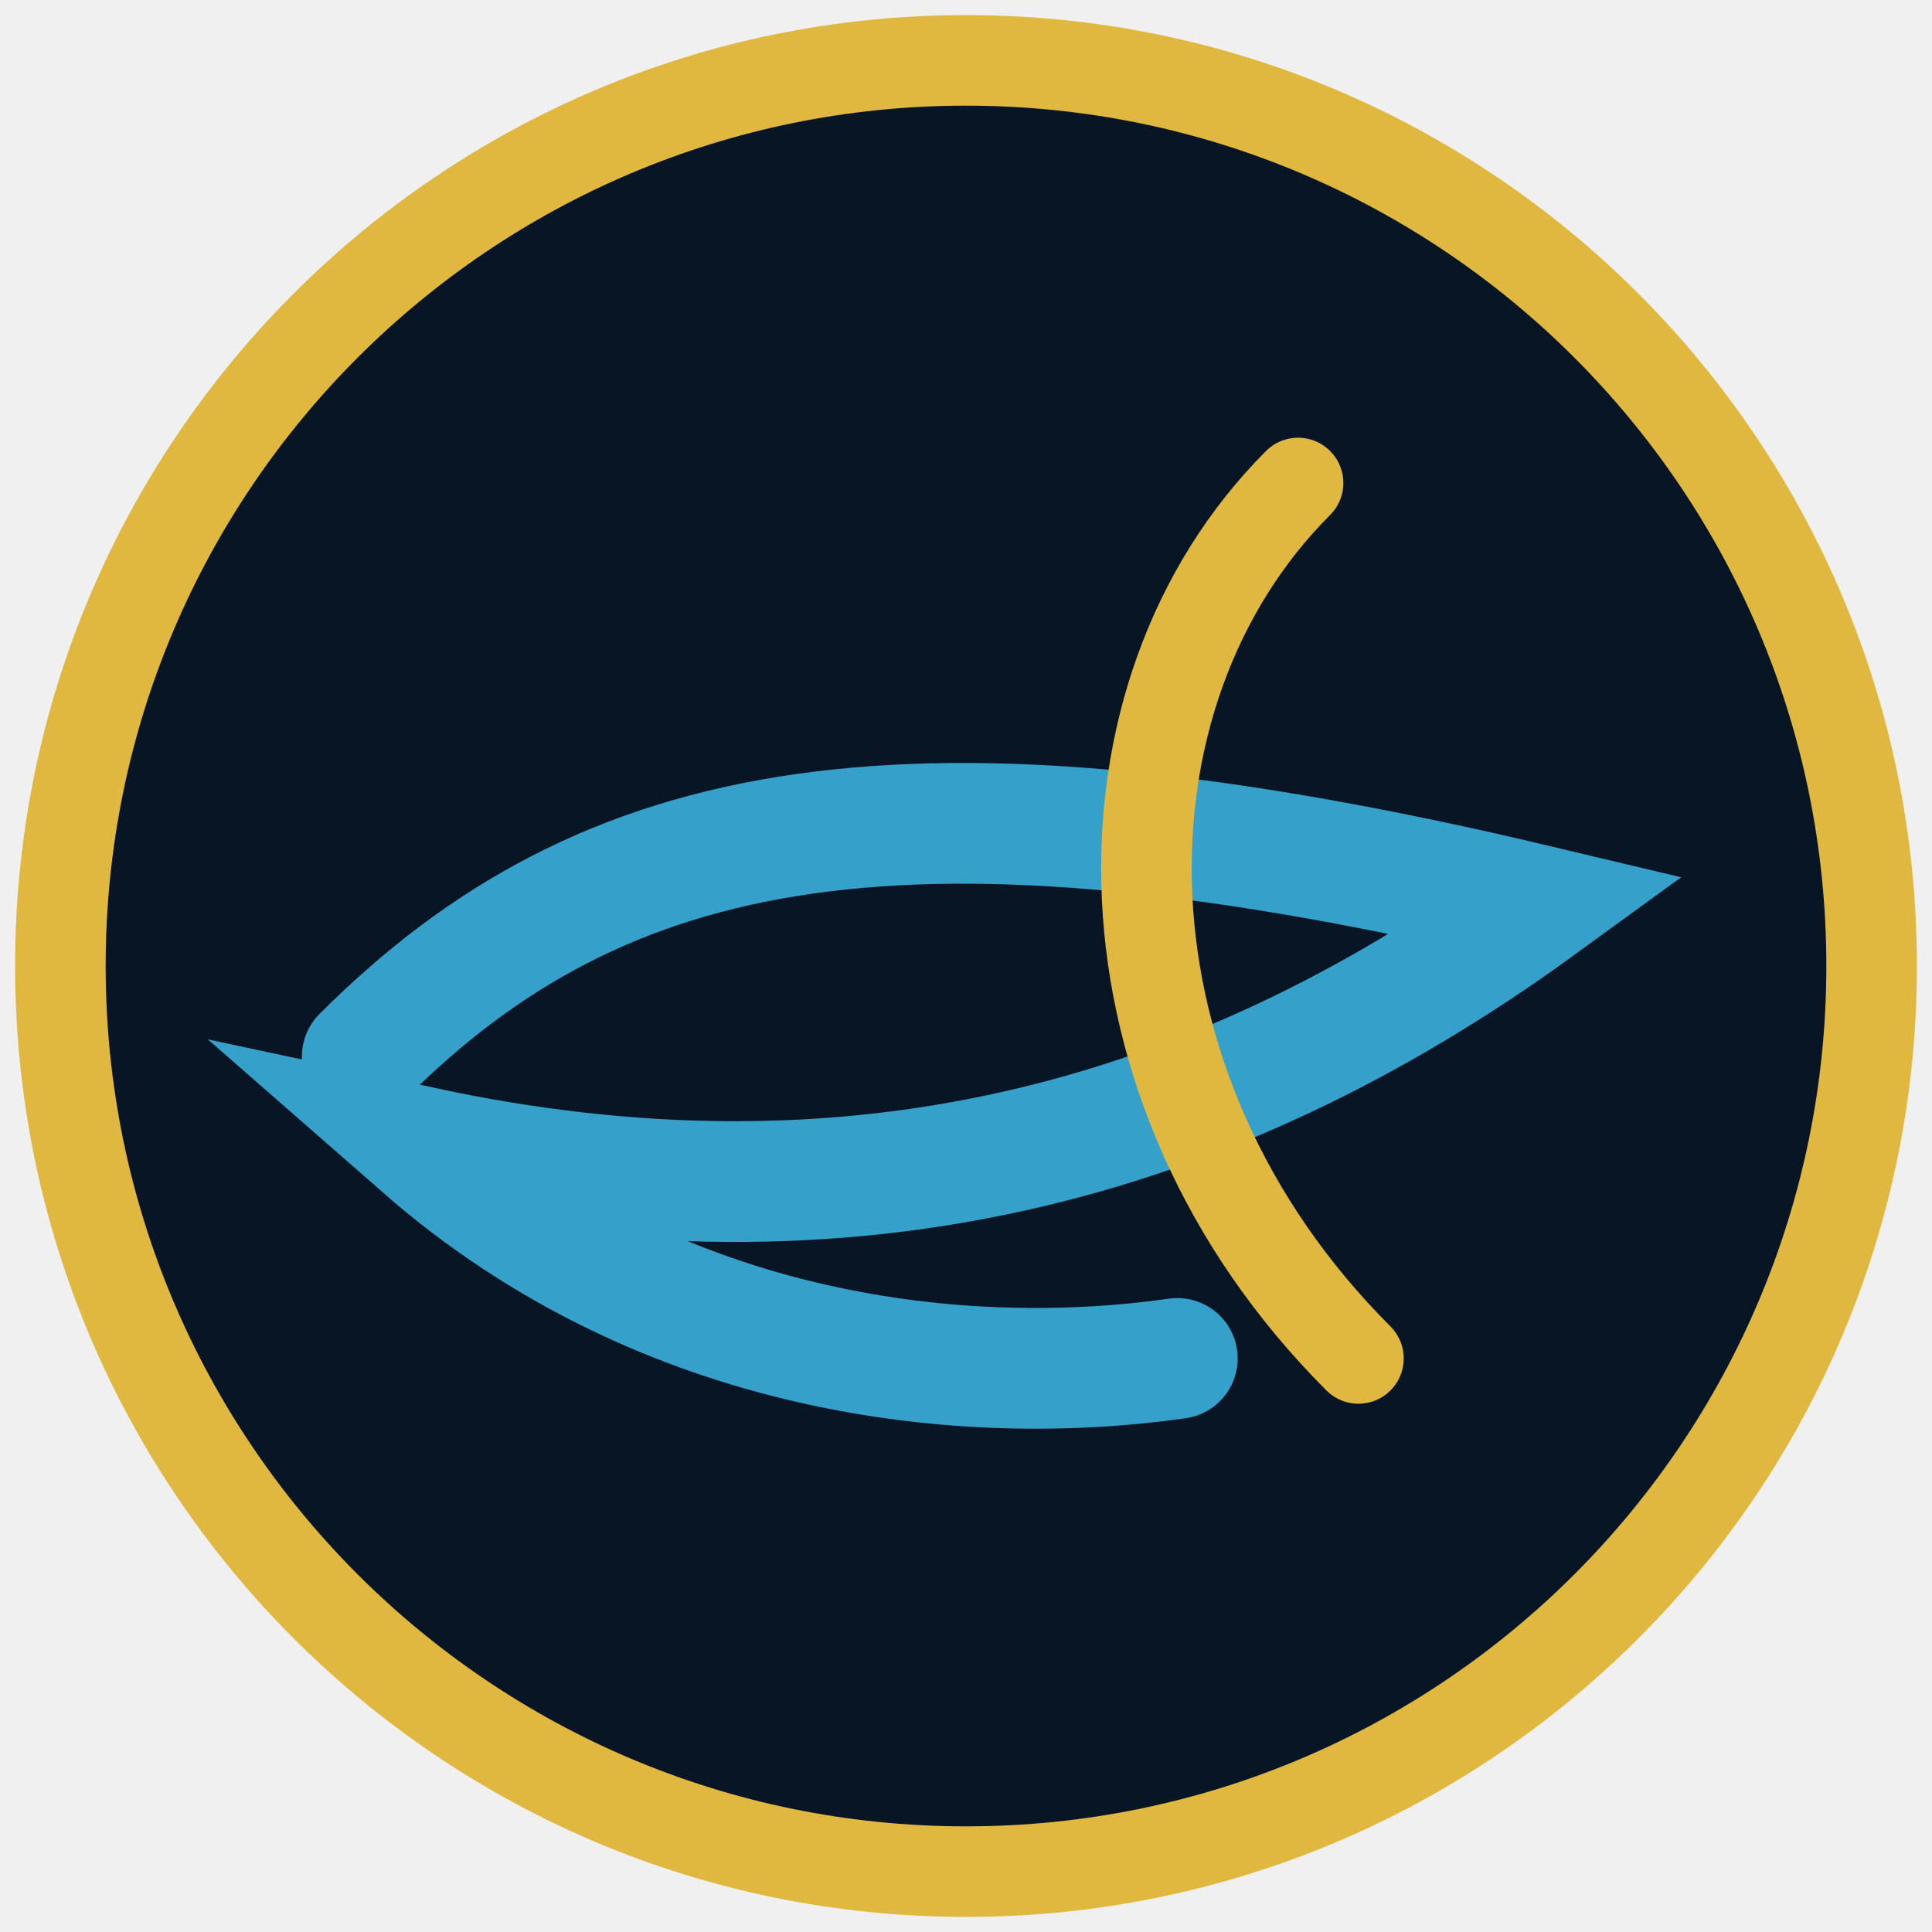
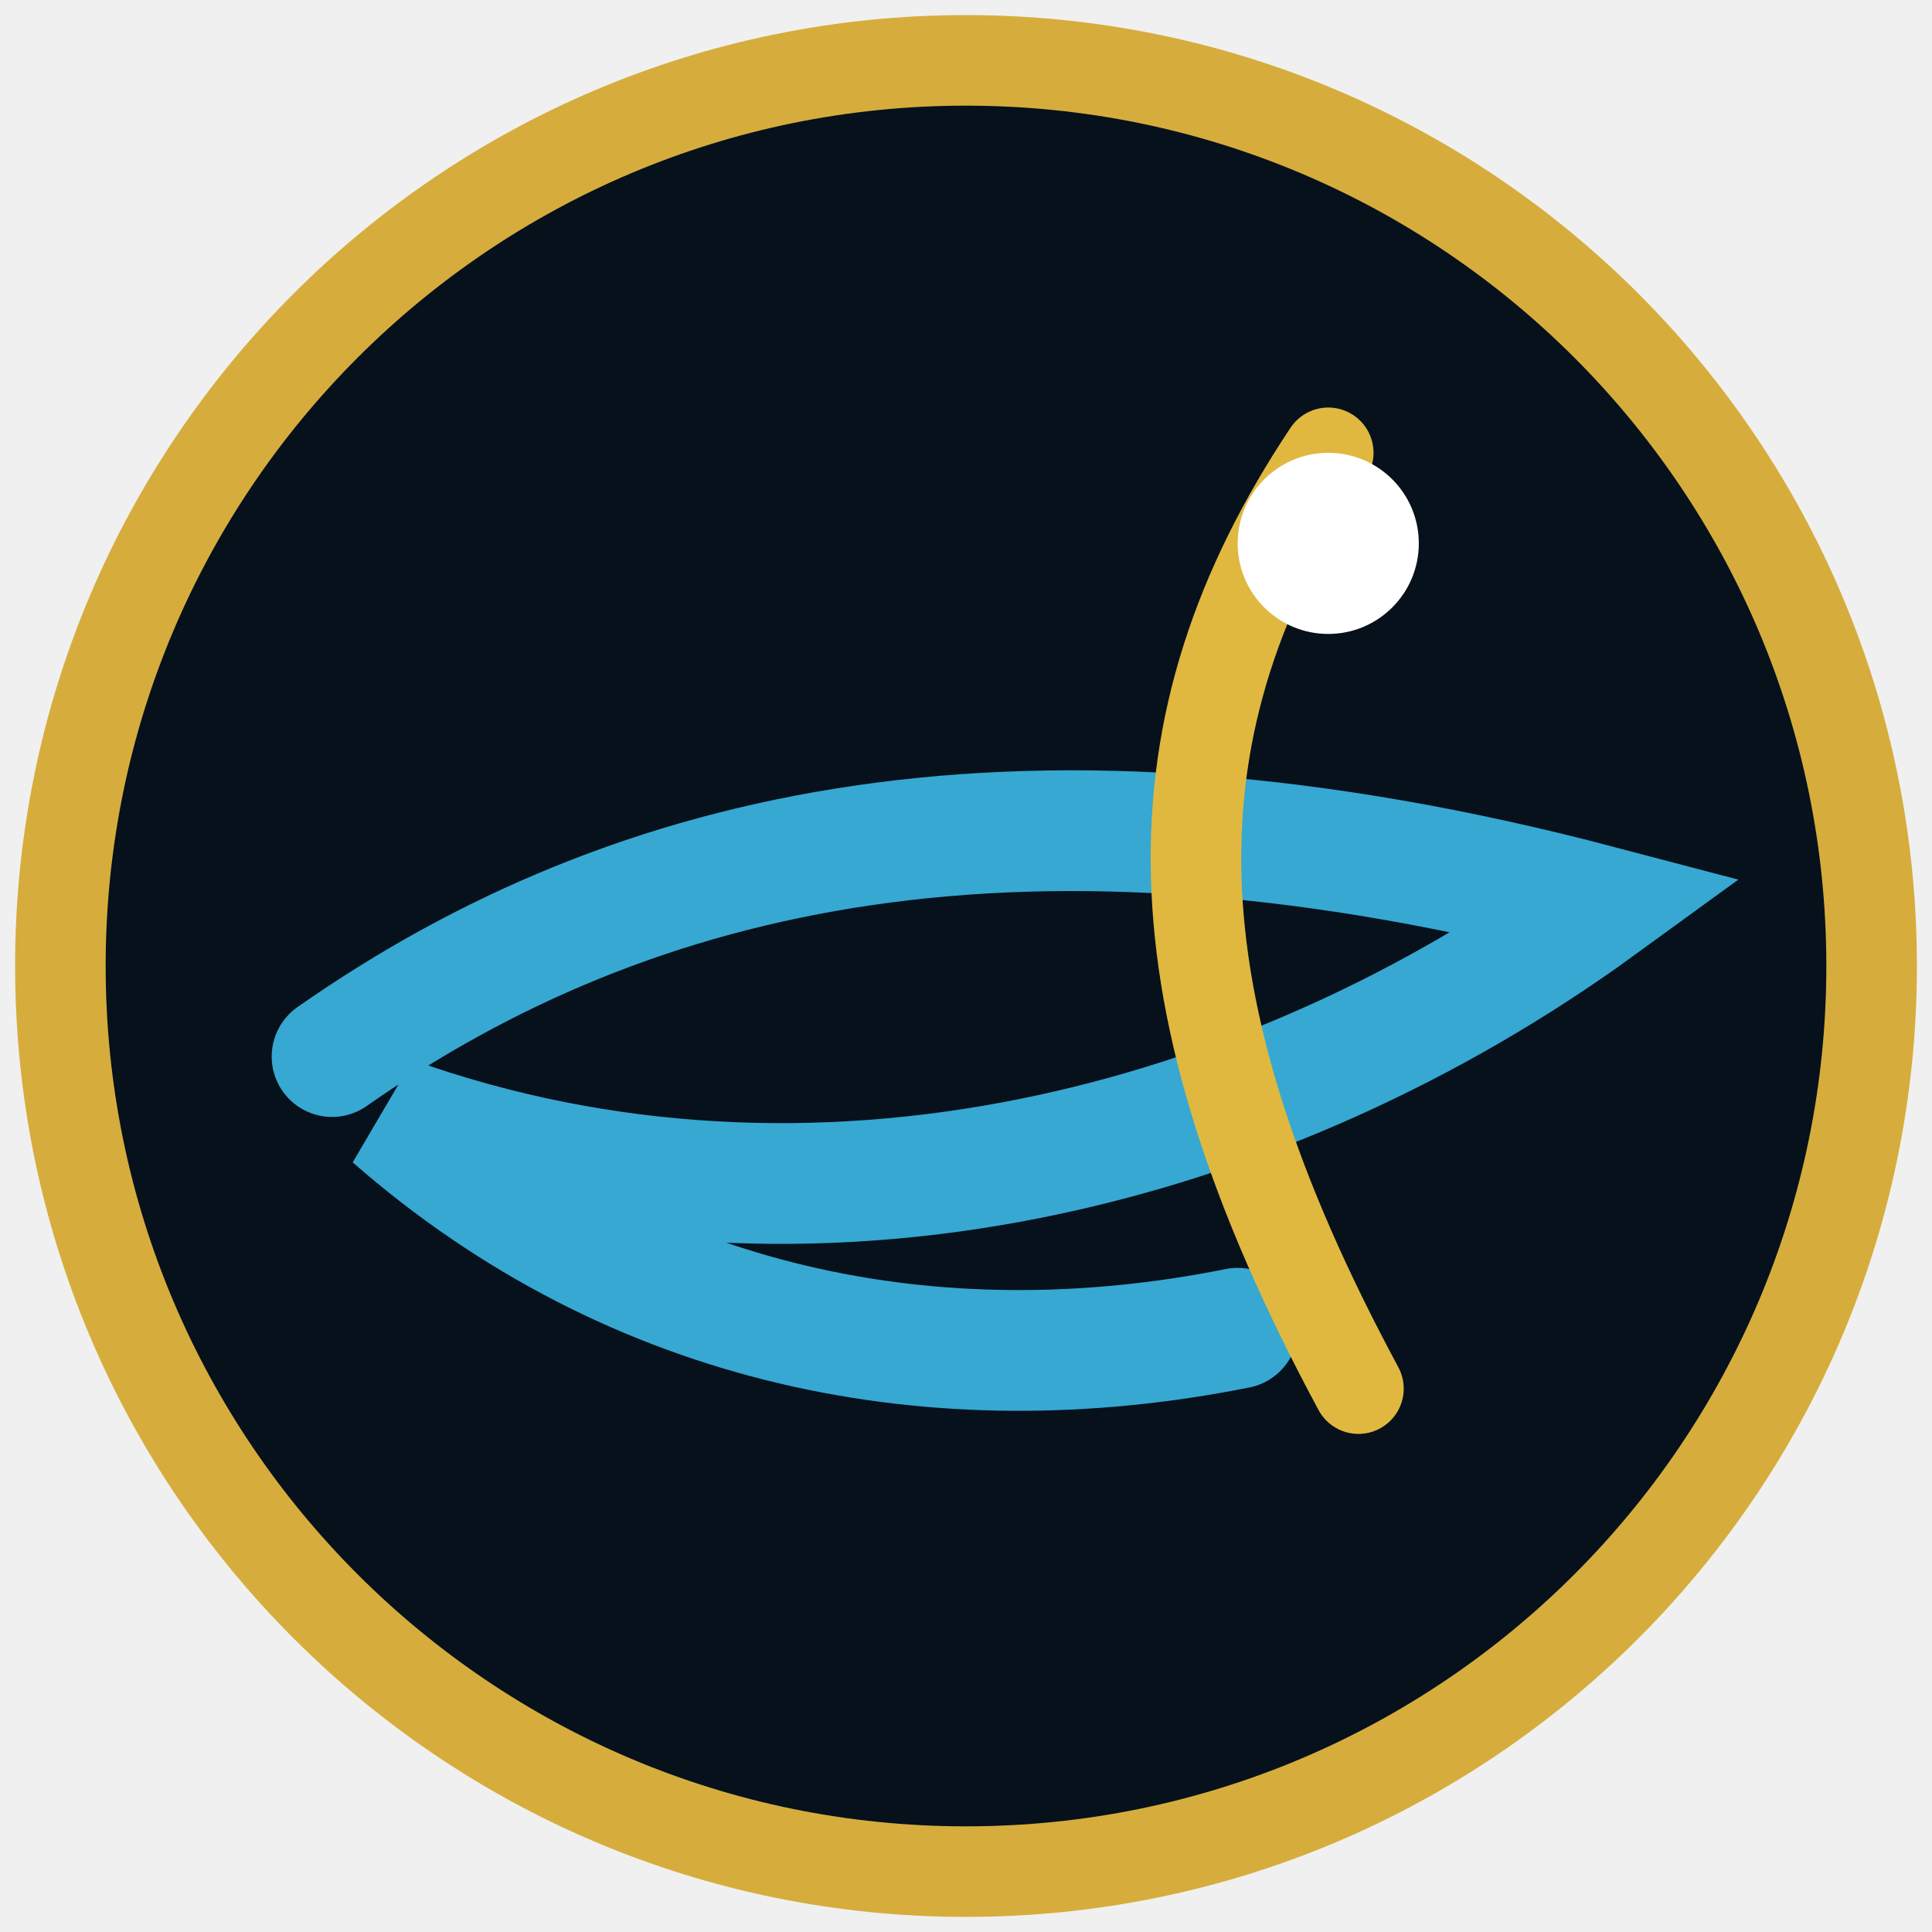
<svg xmlns="http://www.w3.org/2000/svg" viewBox="0 0 64 64">
-   <circle cx="32" cy="32" r="30" fill="#071525" stroke="#e0b83f" stroke-width="3" />
-   <path d="M12 35c8-8 18-10 39-5-11 8-23 11-37 8 8 7 18 8 25 7" fill="none" stroke="#35a0c9" stroke-width="4" stroke-linecap="round" />
-   <path d="M43 16c-7 7-7 20 2 29" fill="none" stroke="#e0b83f" stroke-width="3" stroke-linecap="round" />
+   <circle cx="32" cy="32" r="30" fill="#06111c" stroke="#d6ad3c" stroke-width="3" />
+   <path d="M11 35c10-7 23-10 42-5-11 8-26 12-40 7 8 7 18 9 28 7" fill="none" stroke="#36a8d2" stroke-width="4" stroke-linecap="round" />
+   <path d="M44 15c-6 9-6 18 1 31" fill="none" stroke="#e0b83f" stroke-width="3" stroke-linecap="round" />
+   <circle cx="44" cy="18" r="3" fill="#fff" />
</svg>
